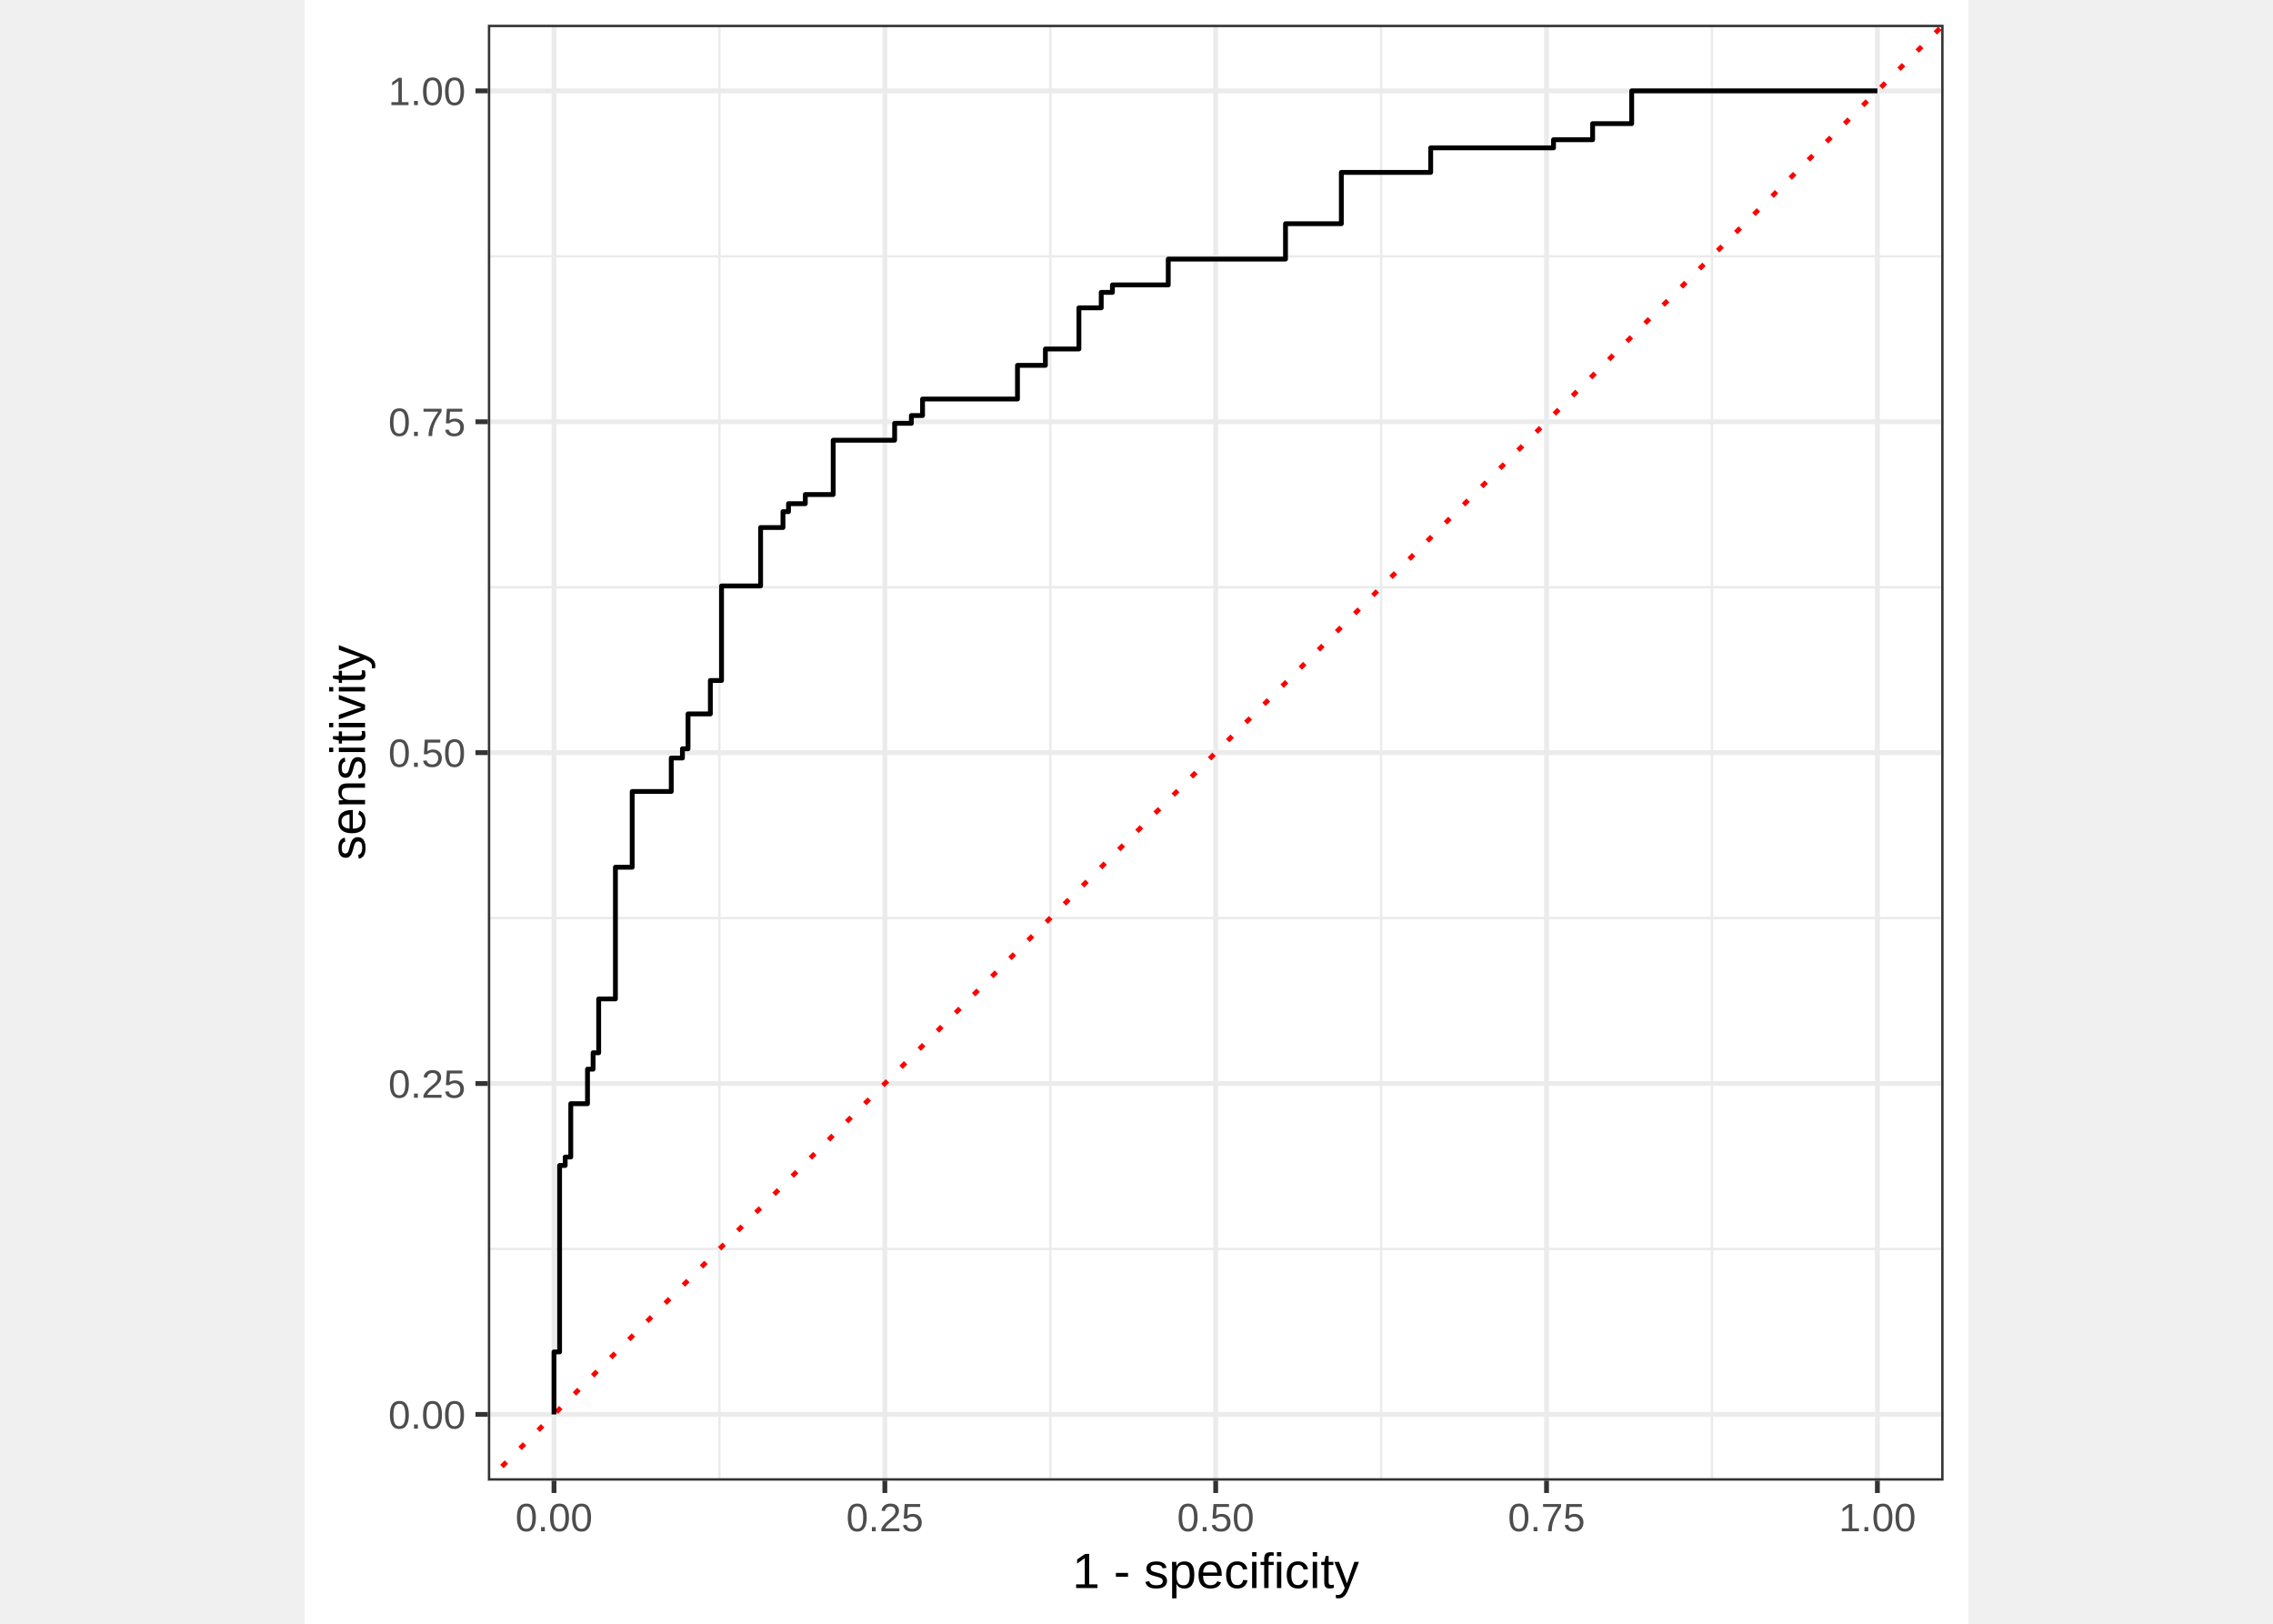
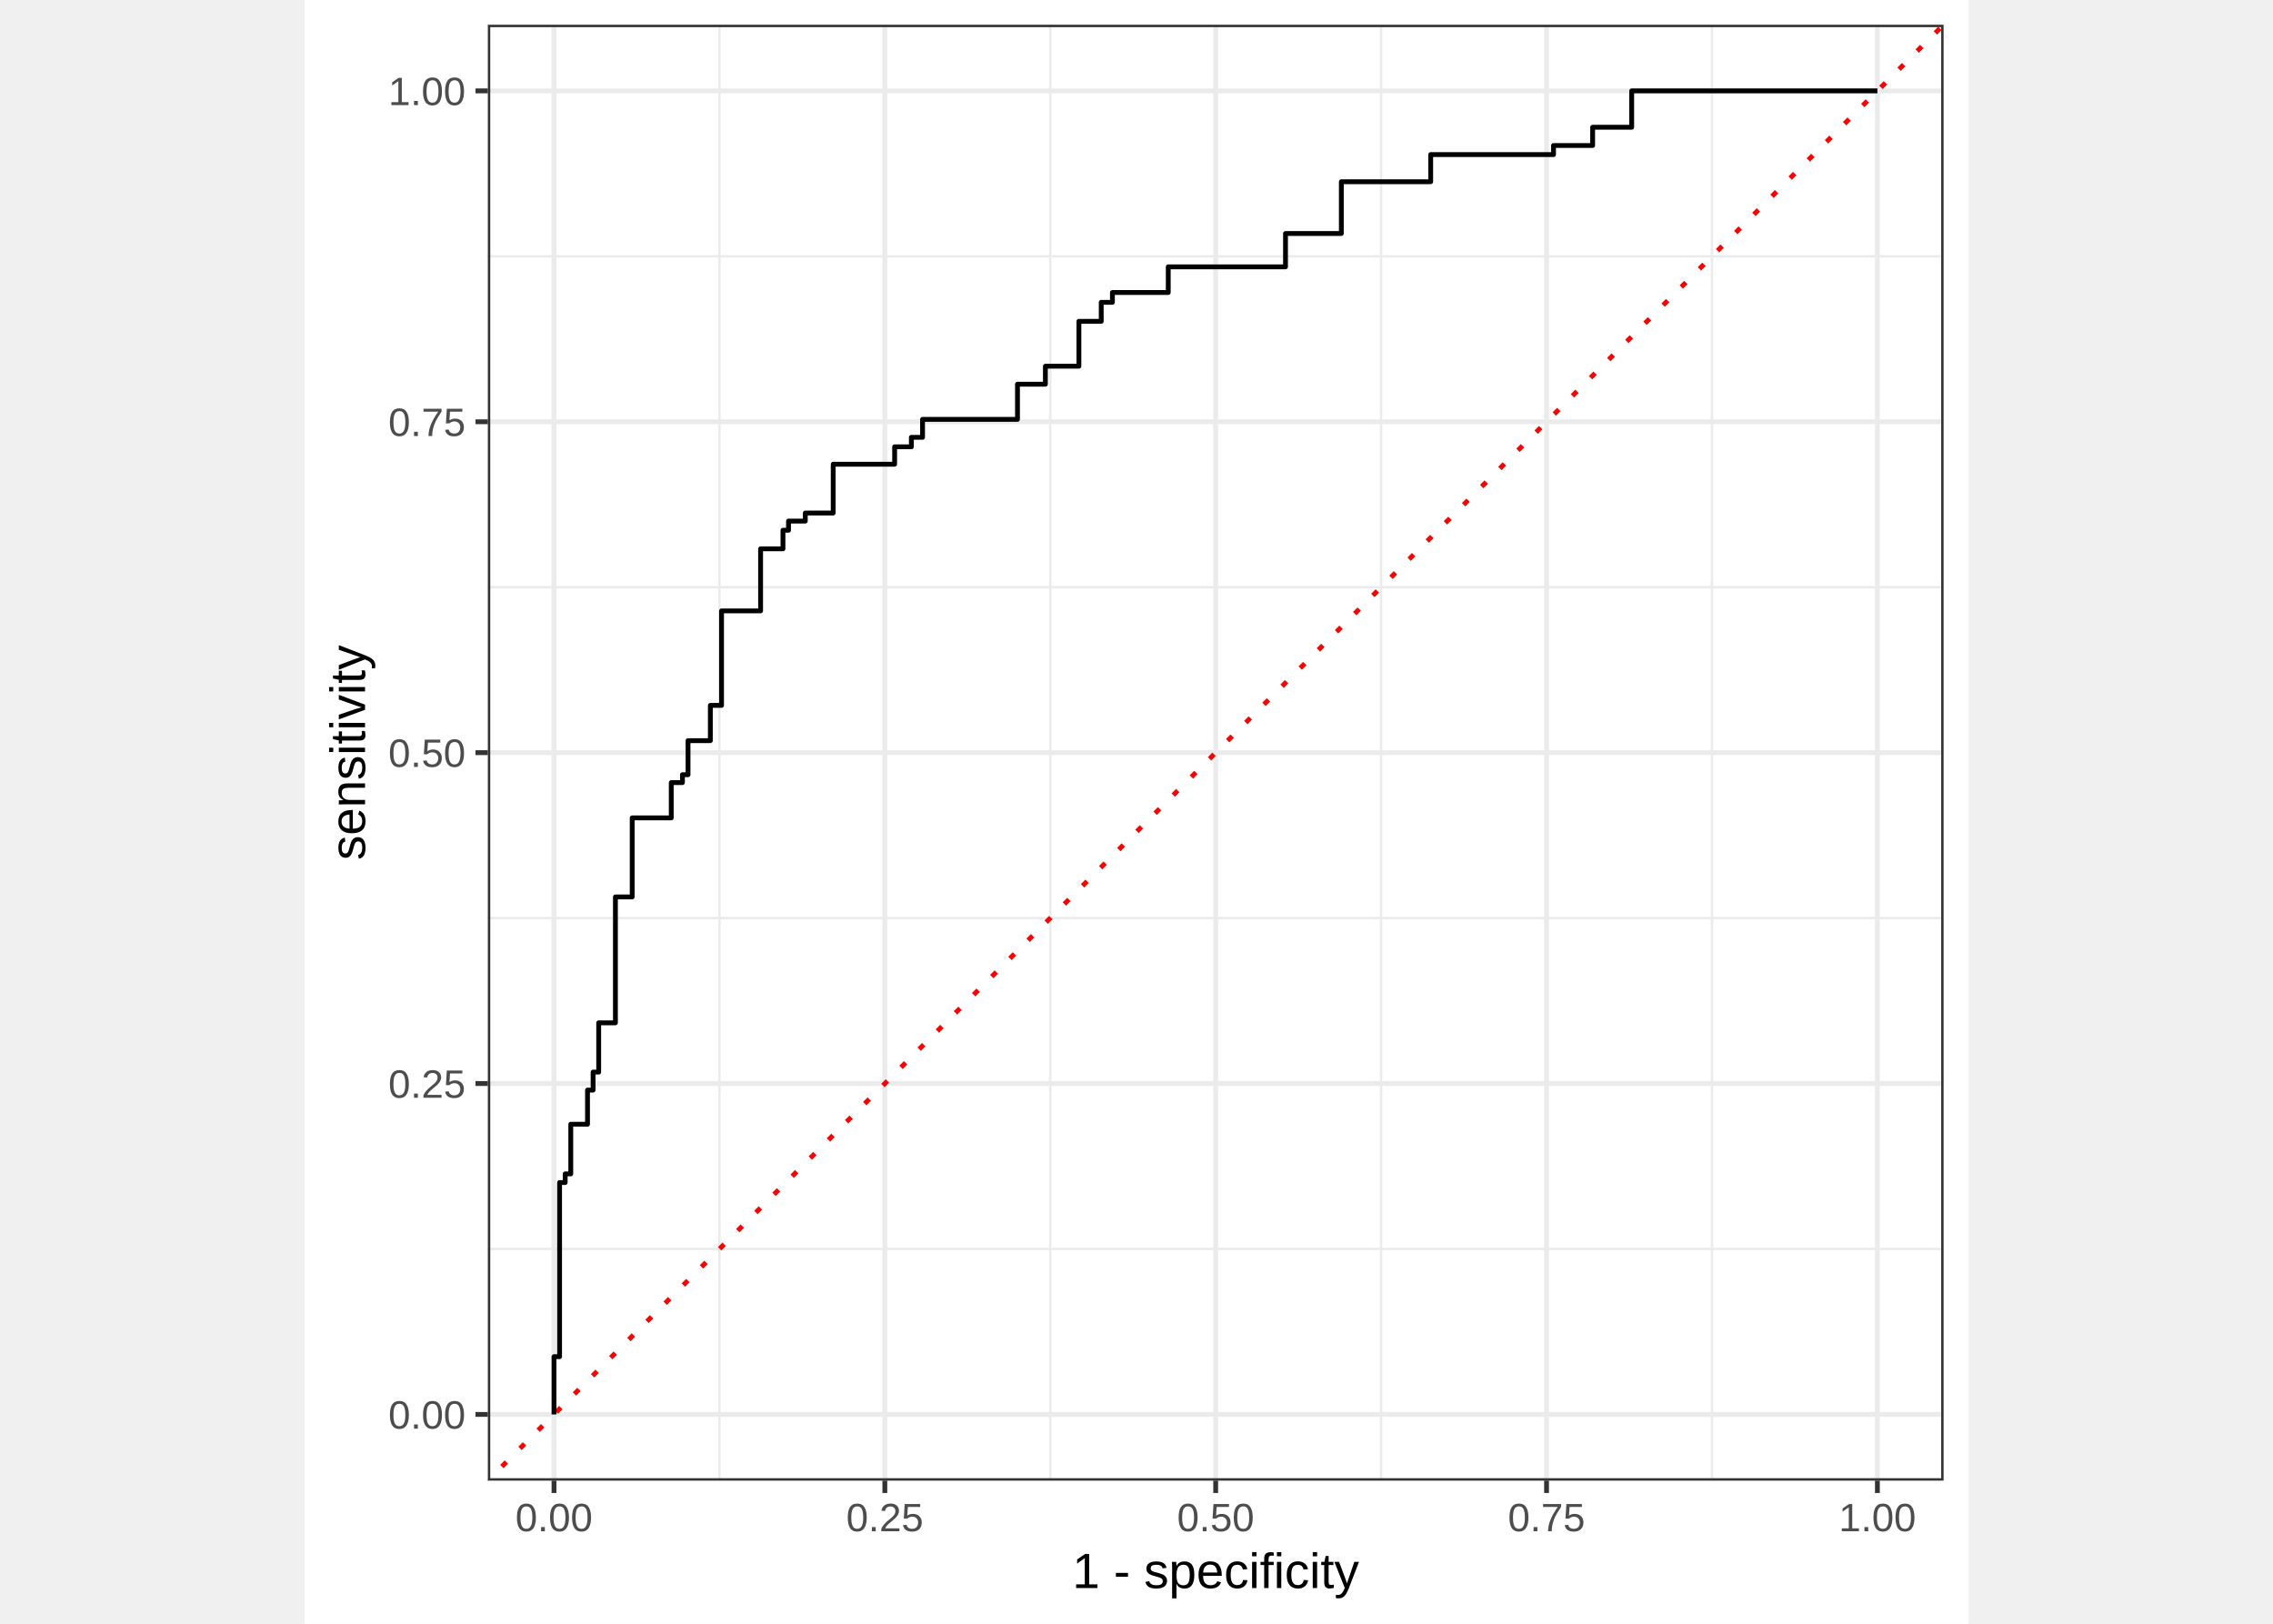
<svg xmlns="http://www.w3.org/2000/svg" class="svglite" width="504.00pt" height="360.00pt" viewBox="0 0 504.00 360.00">
  <defs>
    <style type="text/css">
    .svglite line, .svglite polyline, .svglite polygon, .svglite path, .svglite rect, .svglite circle {
      fill: none;
      stroke: #000000;
      stroke-linecap: round;
      stroke-linejoin: round;
      stroke-miterlimit: 10.00;
    }
    .svglite text {
      white-space: pre;
    }
  </style>
  </defs>
  <rect width="100%" height="100%" style="stroke: none; fill: none;" />
  <defs>
    <clipPath id="cpMC4wMHw1MDQuMDB8MC4wMHwzNjAuMDA=">
      <rect x="0.00" y="0.00" width="504.00" height="360.00" />
    </clipPath>
  </defs>
  <g clip-path="url(#cpMC4wMHw1MDQuMDB8MC4wMHwzNjAuMDA=)">
</g>
  <defs>
    <clipPath id="cpNjcuNTZ8NDM2LjQ0fDAuMDB8MzYwLjAw">
      <rect x="67.56" y="0.00" width="368.87" height="360.00" />
    </clipPath>
  </defs>
  <g clip-path="url(#cpNjcuNTZ8NDM2LjQ0fDAuMDB8MzYwLjAw)">
    <rect x="67.56" y="0.00" width="368.87" height="360.00" style="stroke-width: 1.07; stroke: #FFFFFF; fill: #FFFFFF;" />
  </g>
  <g clip-path="url(#cpMC4wMHw1MDQuMDB8MC4wMHwzNjAuMDA=)">
</g>
  <defs>
    <clipPath id="cpMTA4LjE3fDQzMC45Nnw1LjQ4fDMyOC4yNw==">
      <rect x="108.17" y="5.48" width="322.79" height="322.79" />
    </clipPath>
  </defs>
  <g clip-path="url(#cpMTA4LjE3fDQzMC45Nnw1LjQ4fDMyOC4yNw==)">
    <rect x="108.17" y="5.48" width="322.79" height="322.79" style="stroke-width: 1.07; stroke: none; fill: #FFFFFF;" />
    <polyline points="108.17,276.91 430.96,276.91 " style="stroke-width: 0.53; stroke: #EBEBEB; stroke-linecap: butt;" />
    <polyline points="108.17,203.55 430.96,203.55 " style="stroke-width: 0.53; stroke: #EBEBEB; stroke-linecap: butt;" />
    <polyline points="108.17,130.19 430.96,130.19 " style="stroke-width: 0.53; stroke: #EBEBEB; stroke-linecap: butt;" />
    <polyline points="108.17,56.83 430.96,56.83 " style="stroke-width: 0.53; stroke: #EBEBEB; stroke-linecap: butt;" />
    <polyline points="159.52,328.27 159.52,5.48 " style="stroke-width: 0.53; stroke: #EBEBEB; stroke-linecap: butt;" />
    <polyline points="232.88,328.27 232.88,5.48 " style="stroke-width: 0.53; stroke: #EBEBEB; stroke-linecap: butt;" />
    <polyline points="306.24,328.27 306.24,5.48 " style="stroke-width: 0.53; stroke: #EBEBEB; stroke-linecap: butt;" />
    <polyline points="379.60,328.27 379.60,5.48 " style="stroke-width: 0.53; stroke: #EBEBEB; stroke-linecap: butt;" />
    <polyline points="108.17,313.59 430.96,313.59 " style="stroke-width: 1.07; stroke: #EBEBEB; stroke-linecap: butt;" />
    <polyline points="108.17,240.23 430.96,240.23 " style="stroke-width: 1.07; stroke: #EBEBEB; stroke-linecap: butt;" />
    <polyline points="108.17,166.87 430.96,166.87 " style="stroke-width: 1.07; stroke: #EBEBEB; stroke-linecap: butt;" />
    <polyline points="108.17,93.51 430.96,93.51 " style="stroke-width: 1.07; stroke: #EBEBEB; stroke-linecap: butt;" />
    <polyline points="108.17,20.15 430.96,20.15 " style="stroke-width: 1.07; stroke: #EBEBEB; stroke-linecap: butt;" />
    <polyline points="122.84,328.27 122.84,5.48 " style="stroke-width: 1.07; stroke: #EBEBEB; stroke-linecap: butt;" />
    <polyline points="196.20,328.27 196.20,5.48 " style="stroke-width: 1.07; stroke: #EBEBEB; stroke-linecap: butt;" />
    <polyline points="269.56,328.27 269.56,5.48 " style="stroke-width: 1.07; stroke: #EBEBEB; stroke-linecap: butt;" />
    <polyline points="342.92,328.27 342.92,5.48 " style="stroke-width: 1.07; stroke: #EBEBEB; stroke-linecap: butt;" />
    <polyline points="416.28,328.27 416.28,5.48 " style="stroke-width: 1.07; stroke: #EBEBEB; stroke-linecap: butt;" />
    <line x1="-214.62" y1="651.05" x2="753.74" y2="-317.31" style="stroke-width: 1.07; stroke: #FF0000; stroke-dasharray: 1.42,4.27; stroke-linecap: butt;" />
-     <polyline points="122.84,313.59 122.84,299.73 124.08,299.73 124.08,293.82 124.08,293.82 124.08,291.82 124.08,291.82 124.08,285.90 124.08,285.90 124.08,277.81 124.08,277.81 124.08,273.80 124.08,273.80 124.08,258.40 125.32,258.40 125.32,256.52 126.56,256.52 126.56,244.70 130.27,244.70 130.27,237.05 131.51,237.05 131.51,233.41 132.75,233.41 132.75,225.18 132.75,225.18 132.75,221.47 136.46,221.47 136.46,221.47 136.46,221.47 136.46,219.52 136.46,219.52 136.46,217.46 136.46,217.46 136.46,215.74 136.46,215.74 136.46,205.87 136.46,205.87 136.46,201.92 136.46,201.92 136.46,192.27 140.18,192.27 140.18,188.49 140.18,188.49 140.18,175.48 148.84,175.48 148.84,172.01 148.84,172.01 148.84,168.06 151.32,168.06 151.32,166.01 151.32,166.01 151.32,166.01 152.56,166.01 152.56,158.28 157.51,158.28 157.51,150.87 159.99,150.87 159.99,129.91 168.65,129.91 168.65,128.22 168.65,128.22 168.65,116.96 173.61,116.96 173.61,113.44 174.84,113.44 174.84,111.67 178.56,111.67 178.56,109.64 179.80,109.64 179.80,109.64 181.03,109.64 181.03,109.64 182.27,109.64 182.27,109.64 184.75,109.64 184.75,109.64 184.75,109.64 184.75,107.58 184.75,107.58 184.75,97.60 197.13,97.60 197.13,97.60 198.37,97.60 198.37,93.86 202.08,93.86 202.08,92.13 204.56,92.13 204.56,88.47 225.61,88.47 225.61,81.00 231.80,81.00 231.80,77.37 237.99,77.37 237.99,77.37 239.23,77.37 239.23,68.25 244.18,68.25 244.18,64.82 246.66,64.82 246.66,63.17 255.32,63.17 255.32,63.17 256.56,63.17 256.56,63.17 257.80,63.17 257.80,63.17 259.04,63.17 259.04,57.44 270.18,57.44 270.18,57.44 285.04,57.44 285.04,57.44 285.04,57.44 285.04,55.37 285.04,55.37 285.04,53.57 285.04,53.57 285.04,49.60 293.71,49.60 293.71,49.60 297.42,49.60 297.42,38.22 317.23,38.22 317.23,38.22 317.23,38.22 317.23,38.22 317.23,38.22 317.23,32.78 327.14,32.78 327.14,32.78 330.85,32.78 330.85,32.78 334.57,32.78 334.57,32.78 334.57,32.78 334.57,32.78 344.47,32.78 344.47,30.98 353.14,30.98 353.14,27.41 361.80,27.41 361.80,20.15 392.76,20.15 392.76,20.15 396.47,20.15 396.47,20.15 402.66,20.15 402.66,20.15 411.33,20.15 411.33,20.15 416.28,20.15 416.28,20.15 416.28,20.15 " style="stroke-width: 1.07; stroke-linecap: butt;" />
+     <polyline points="122.84,313.59 122.84,300.79 124.08,300.79 124.08,295.28 124.08,295.28 124.08,293.47 124.08,293.47 124.08,287.98 124.08,287.98 124.08,280.84 124.08,280.84 124.08,277.24 124.08,277.24 124.08,262.18 125.32,262.18 125.32,260.26 126.56,260.26 126.56,249.25 130.27,249.25 130.27,241.69 131.51,241.69 131.51,237.69 132.75,237.69 132.75,230.68 132.75,230.68 132.75,226.77 136.46,226.77 136.46,226.77 136.46,226.77 136.46,224.92 136.46,224.92 136.46,223.17 136.46,223.17 136.46,221.07 136.46,221.07 136.46,211.90 136.46,211.90 136.46,208.24 136.46,208.24 136.46,198.86 140.18,198.86 140.18,195.03 140.18,195.03 140.18,181.33 148.84,181.33 148.84,177.17 148.84,177.17 148.84,173.51 151.32,173.51 151.32,171.76 151.32,171.76 151.32,171.76 152.56,171.76 152.56,164.21 157.51,164.21 157.51,156.39 159.99,156.39 159.99,135.44 168.65,135.44 168.65,133.31 168.65,133.31 168.65,121.68 173.61,121.68 173.61,117.56 174.84,117.56 174.84,115.53 178.56,115.53 178.56,113.74 179.80,113.74 179.80,113.74 181.03,113.74 181.03,113.74 182.27,113.74 182.27,113.74 184.75,113.74 184.75,113.74 184.75,113.74 184.75,111.99 184.75,111.99 184.75,102.92 197.13,102.92 197.13,102.92 198.37,102.92 198.37,99.06 202.08,99.06 202.08,96.96 204.56,96.96 204.56,92.98 225.61,92.98 225.61,85.18 231.80,85.18 231.80,81.19 237.99,81.19 237.99,81.19 239.23,81.19 239.23,71.24 244.18,71.24 244.18,67.03 246.66,67.03 246.66,64.85 255.32,64.85 255.32,64.85 256.56,64.85 256.56,64.85 257.80,64.85 257.80,64.85 259.04,64.85 259.04,59.16 270.18,59.16 270.18,59.16 285.04,59.16 285.04,59.16 285.04,59.16 285.04,57.41 285.04,57.41 285.04,55.41 285.04,55.41 285.04,51.77 293.71,51.77 293.71,51.77 297.42,51.77 297.42,40.29 317.23,40.29 317.23,40.29 317.23,40.29 317.23,40.29 317.23,40.29 317.23,34.27 327.14,34.27 327.14,34.27 330.85,34.27 330.85,34.27 334.57,34.27 334.57,34.27 334.57,34.27 334.57,34.27 344.47,34.27 344.47,32.26 353.14,32.26 353.14,28.21 361.80,28.21 361.80,20.15 392.76,20.15 392.76,20.15 396.47,20.15 396.47,20.15 402.66,20.15 402.66,20.15 411.33,20.15 411.33,20.15 416.28,20.15 416.28,20.15 416.28,20.15 " style="stroke-width: 1.07; stroke-linecap: butt;" />
    <rect x="108.17" y="5.48" width="322.79" height="322.79" style="stroke-width: 1.07; stroke: #333333;" />
  </g>
  <g clip-path="url(#cpMC4wMHw1MDQuMDB8MC4wMHwzNjAuMDA=)">
    <text x="103.24" y="316.75" text-anchor="end" style="font-size: 8.80px;fill: #4D4D4D; font-family: &quot;Arial&quot;;" textLength="17.13px" lengthAdjust="spacingAndGlyphs">0.00</text>
    <text x="103.24" y="243.39" text-anchor="end" style="font-size: 8.80px;fill: #4D4D4D; font-family: &quot;Arial&quot;;" textLength="17.13px" lengthAdjust="spacingAndGlyphs">0.25</text>
    <text x="103.24" y="170.03" text-anchor="end" style="font-size: 8.80px;fill: #4D4D4D; font-family: &quot;Arial&quot;;" textLength="17.13px" lengthAdjust="spacingAndGlyphs">0.50</text>
    <text x="103.24" y="96.67" text-anchor="end" style="font-size: 8.80px;fill: #4D4D4D; font-family: &quot;Arial&quot;;" textLength="17.13px" lengthAdjust="spacingAndGlyphs">0.75</text>
    <text x="103.24" y="23.31" text-anchor="end" style="font-size: 8.80px;fill: #4D4D4D; font-family: &quot;Arial&quot;;" textLength="17.13px" lengthAdjust="spacingAndGlyphs">1.00</text>
    <polyline points="105.43,313.59 108.17,313.59 " style="stroke-width: 1.07; stroke: #333333; stroke-linecap: butt;" />
    <polyline points="105.43,240.23 108.17,240.23 " style="stroke-width: 1.07; stroke: #333333; stroke-linecap: butt;" />
    <polyline points="105.43,166.87 108.17,166.87 " style="stroke-width: 1.07; stroke: #333333; stroke-linecap: butt;" />
    <polyline points="105.43,93.51 108.17,93.51 " style="stroke-width: 1.07; stroke: #333333; stroke-linecap: butt;" />
    <polyline points="105.43,20.15 108.17,20.15 " style="stroke-width: 1.07; stroke: #333333; stroke-linecap: butt;" />
    <polyline points="122.84,331.01 122.84,328.27 " style="stroke-width: 1.07; stroke: #333333; stroke-linecap: butt;" />
    <polyline points="196.20,331.01 196.20,328.27 " style="stroke-width: 1.07; stroke: #333333; stroke-linecap: butt;" />
    <polyline points="269.56,331.01 269.56,328.27 " style="stroke-width: 1.07; stroke: #333333; stroke-linecap: butt;" />
    <polyline points="342.92,331.01 342.92,328.27 " style="stroke-width: 1.07; stroke: #333333; stroke-linecap: butt;" />
    <polyline points="416.28,331.01 416.28,328.27 " style="stroke-width: 1.07; stroke: #333333; stroke-linecap: butt;" />
    <text x="122.84" y="339.50" text-anchor="middle" style="font-size: 8.80px;fill: #4D4D4D; font-family: &quot;Arial&quot;;" textLength="17.13px" lengthAdjust="spacingAndGlyphs">0.00</text>
    <text x="196.20" y="339.50" text-anchor="middle" style="font-size: 8.80px;fill: #4D4D4D; font-family: &quot;Arial&quot;;" textLength="17.13px" lengthAdjust="spacingAndGlyphs">0.25</text>
    <text x="269.56" y="339.50" text-anchor="middle" style="font-size: 8.80px;fill: #4D4D4D; font-family: &quot;Arial&quot;;" textLength="17.13px" lengthAdjust="spacingAndGlyphs">0.50</text>
    <text x="342.92" y="339.50" text-anchor="middle" style="font-size: 8.80px;fill: #4D4D4D; font-family: &quot;Arial&quot;;" textLength="17.13px" lengthAdjust="spacingAndGlyphs">0.75</text>
    <text x="416.28" y="339.50" text-anchor="middle" style="font-size: 8.80px;fill: #4D4D4D; font-family: &quot;Arial&quot;;" textLength="17.13px" lengthAdjust="spacingAndGlyphs">1.00</text>
    <text x="269.56" y="352.09" text-anchor="middle" style="font-size: 11.00px; font-family: &quot;Arial&quot;;" textLength="63.56px" lengthAdjust="spacingAndGlyphs">1 - specificity</text>
    <text transform="translate(80.94,166.87) rotate(-90)" text-anchor="middle" style="font-size: 11.00px; font-family: &quot;Arial&quot;;" textLength="47.67px" lengthAdjust="spacingAndGlyphs">sensitivity</text>
  </g>
</svg>
